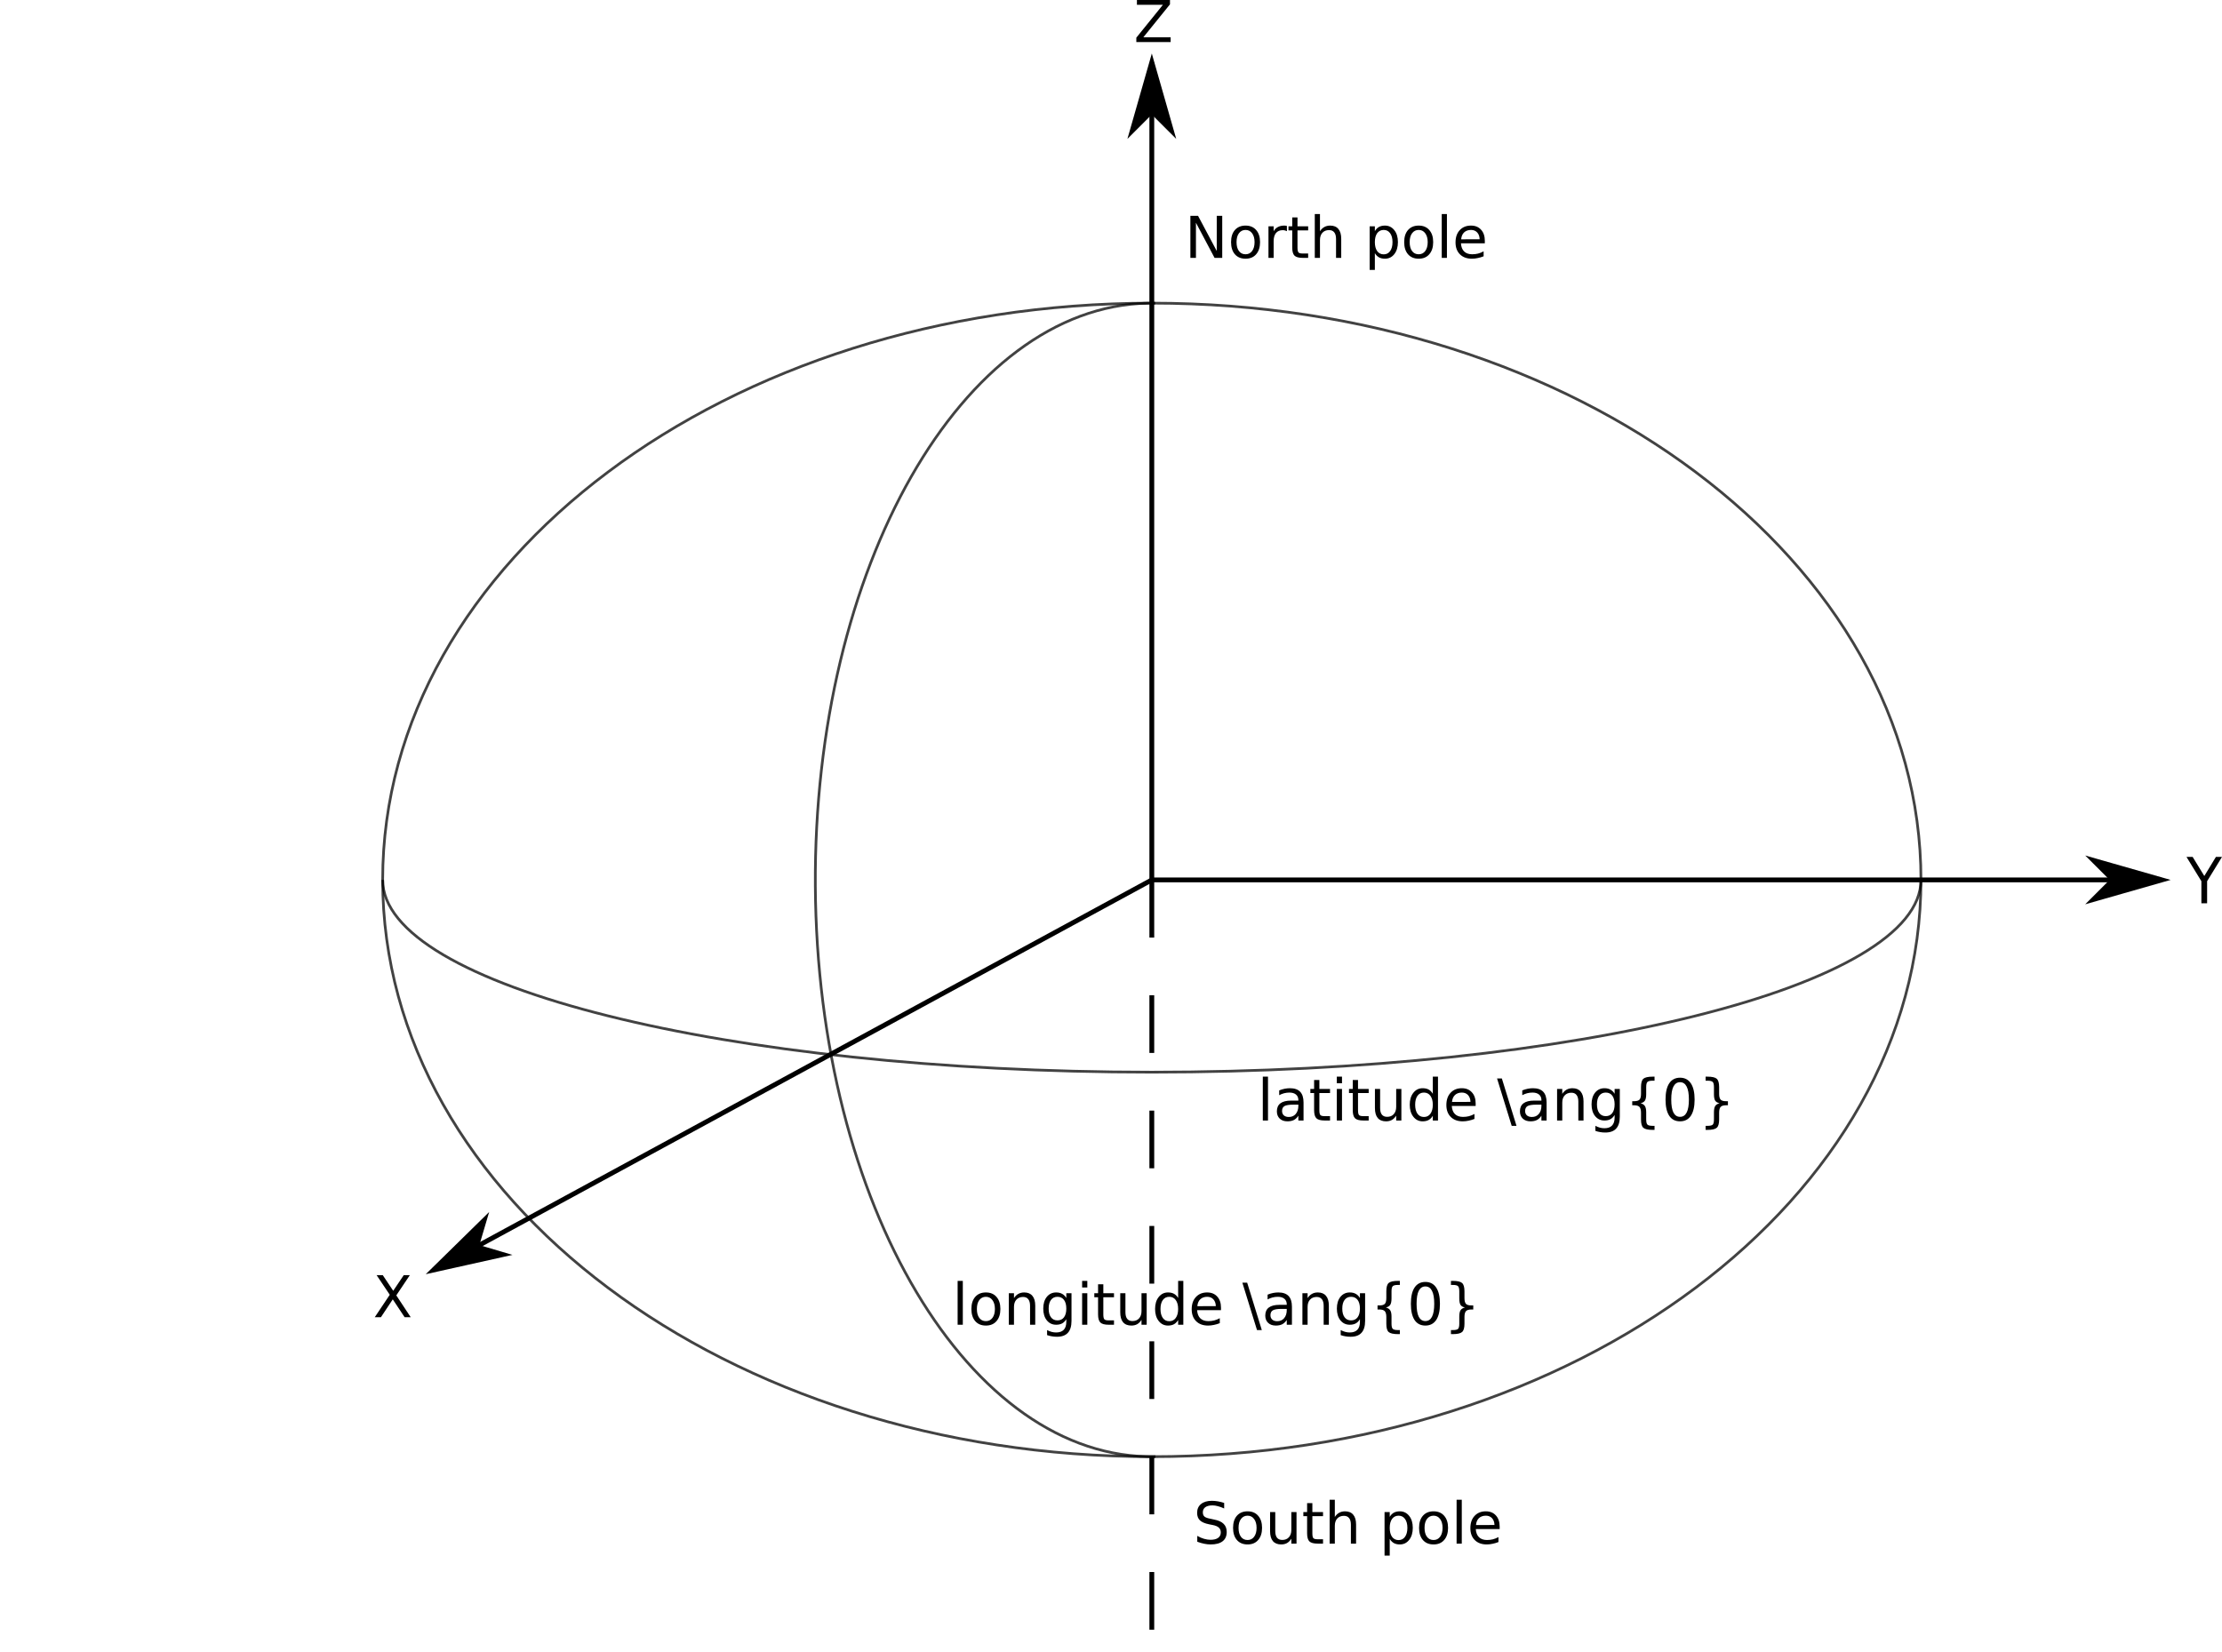
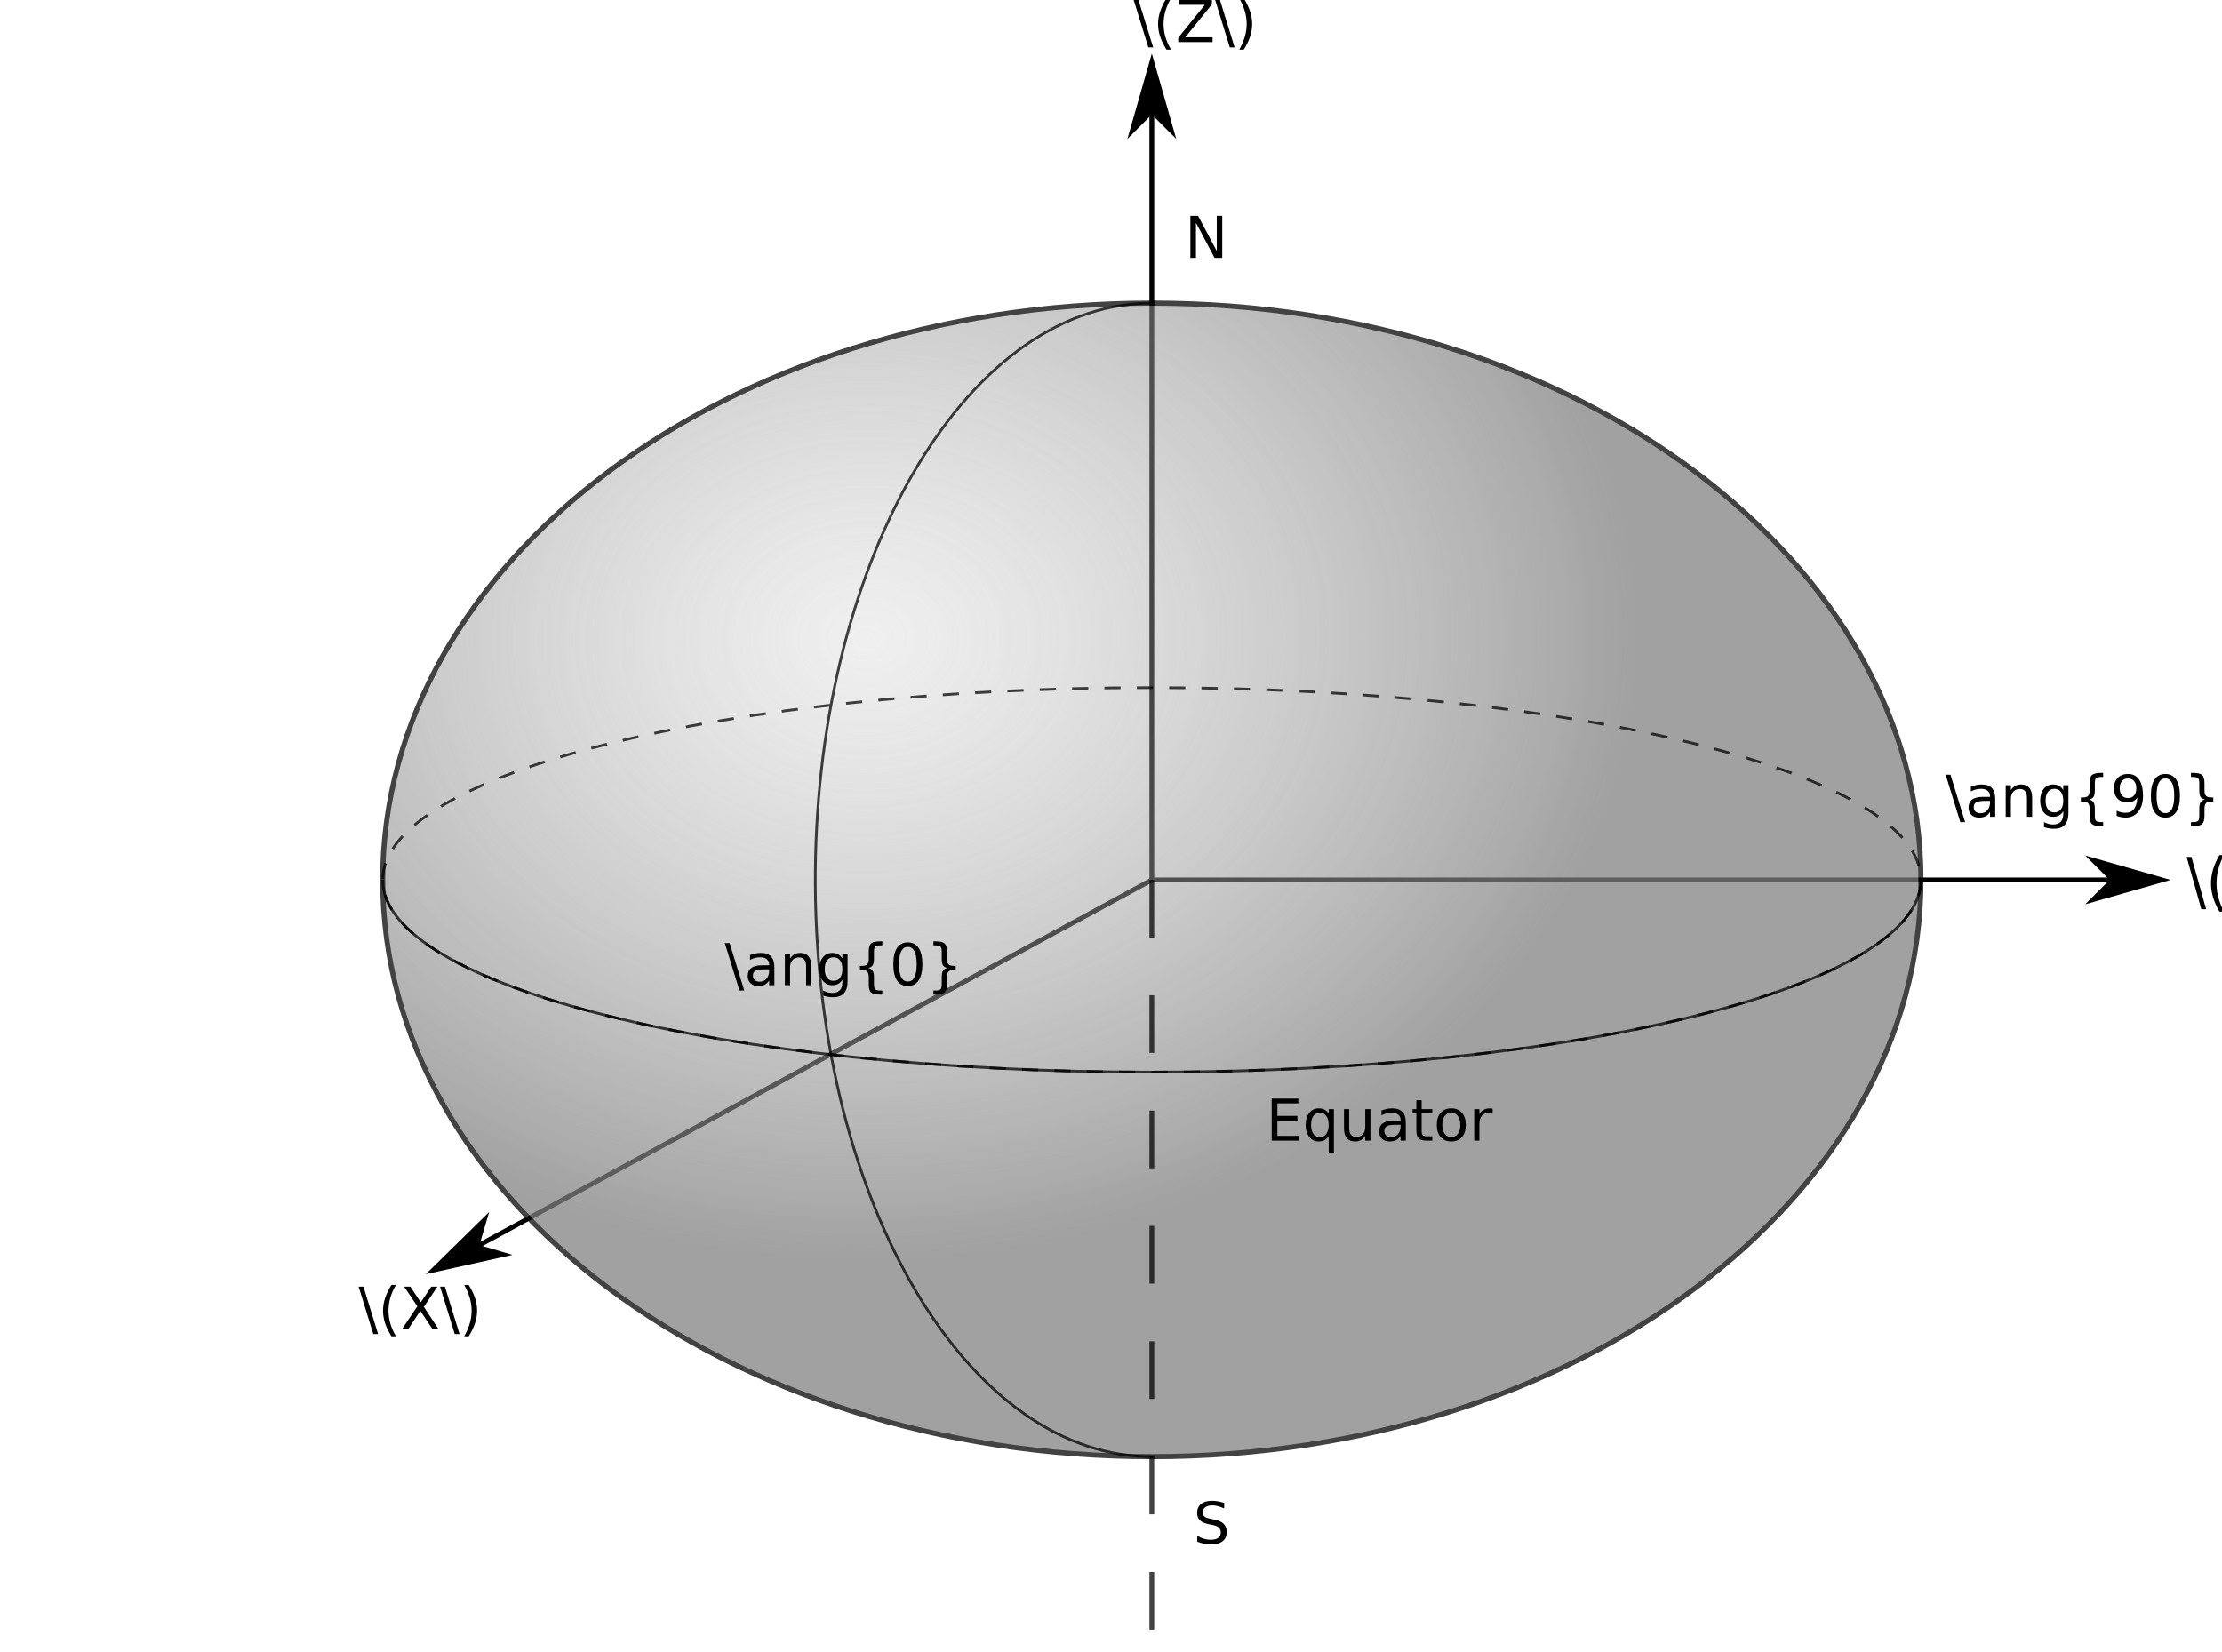
- <svg xmlns="http://www.w3.org/2000/svg" width="462.227" height="343.571" id="svg2" version="1.1">
+ <svg xmlns="http://www.w3.org/2000/svg" xmlns:xlink="http://www.w3.org/1999/xlink" width="462.227" height="343.571" id="svg2" version="1.1">
  <defs id="defs4">
+     <linearGradient id="linearGradient3815">
+       <stop style="stop-color:#bcbcbc;stop-opacity:0.301;" offset="0" id="stop3817" />
+       <stop style="stop-color:#808080;stop-opacity:1;" offset="1" id="stop3819" />
+     </linearGradient>
+     <linearGradient id="linearGradient3795">
+       <stop style="stop-color:#757575;stop-opacity:1;" offset="0" id="stop3797" />
+       <stop style="stop-color:#949494;stop-opacity:1;" offset="1" id="stop3799" />
+     </linearGradient>
    <marker orient="auto" refY="0" refX="0" id="Arrow1Lstart" style="overflow:visible">
      <path id="path3775" d="M 0,0 5,-5 -12.5,0 5,5 0,0 z" style="fill-rule:evenodd;stroke:#000000;stroke-width:1pt" transform="matrix(0.8,0,0,0.8,10,0)" />
    </marker>
    <marker orient="auto" refY="0" refX="0" id="Arrow1Lend" style="overflow:visible">
      <path id="path3778" d="M 0,0 5,-5 -12.5,0 5,5 0,0 z" style="fill-rule:evenodd;stroke:#000000;stroke-width:1pt" transform="matrix(-0.8,0,0,-0.8,-10,0)" />
    </marker>
+     <radialGradient xlink:href="#linearGradient3815" id="radialGradient3821" cx="310.725" cy="125.342" fx="310.725" fy="125.342" r="160.28" gradientTransform="matrix(0.9999035,-0.01389466,0.01120672,0.8064711,-1.374682,45.30041)" gradientUnits="userSpaceOnUse" />
  </defs>
  <g id="layer1" transform="translate(29.60366,-219.2914)">
    <path style="fill:none;stroke:#000000;stroke-opacity:1;marker-start:url(#Arrow1Lstart);marker-end:url(#Arrow1Lend)" d="m 210,232.362 0,170 210,0" id="path2985" />
    <path style="fill:none;stroke:#000000;stroke-width:1px;stroke-linecap:butt;stroke-linejoin:miter;stroke-opacity:1;marker-start:none;marker-end:url(#Arrow1Lend)" d="M 210,402.362 60.665,483.475" id="path2987" />
-     <path style="opacity:0.74;fill:none;stroke:#000000;stroke-width:0.561;stroke-linecap:butt;stroke-miterlimit:10;stroke-opacity:1;stroke-dasharray:none" id="path2991" d="m 530,192.362 c 0,66.274 -71.634,120 -160,120 -88.366,0 -160,-53.726 -160,-120 0,-66.274 71.634,-120 160,-120 88.366,0 160,53.726 160,120 z" transform="translate(-160,210)" />
+     <path style="opacity:0.74;fill:url(#radialGradient3821);stroke:#000000;stroke-width:1.063;stroke-linecap:butt;stroke-miterlimit:10;stroke-opacity:1;stroke-dasharray:none;fill-opacity:1" id="path2991" d="m 530,192.362 c 0,66.274 -71.634,120 -160,120 -88.366,0 -160,-53.726 -160,-120 0,-66.274 71.634,-120 160,-120 88.366,0 160,53.726 160,120 z" transform="translate(-160,210)" />
    <path transform="translate(-160,210)" d="m 370.763,312.355 c -38.658,0.722 -70.337,-52.415 -70.759,-118.685 -0.421,-66.27 30.575,-120.578 69.233,-121.301 0.495,-0.009 0.99,-0.009 1.484,-7.52e-4" id="path3761" style="opacity:0.74;fill:none;stroke:#000000;stroke-width:0.561;stroke-linecap:butt;stroke-miterlimit:10;stroke-opacity:1;stroke-dasharray:none" />
    <path transform="translate(-160,210)" d="m 530,192.362 c 0,22.091 -71.634,40 -160,40 -88.366,0 -160,-17.909 -160,-40 0,0 0,0 0,0" id="path3769" style="opacity:0.74;fill:none;stroke:#000000;stroke-width:0.561;stroke-linecap:butt;stroke-miterlimit:10;stroke-opacity:1;stroke-dasharray:none" />
    <text xml:space="preserve" style="font-size:12.595px;font-style:normal;font-variant:normal;font-weight:normal;font-stretch:normal;line-height:125%;letter-spacing:0px;word-spacing:0px;fill:#000000;fill-opacity:1;stroke:none;font-family:DejaVu Sans;-inkscape-font-specification:DejaVu Sans" x="446.349" y="387.992" id="text4953" transform="scale(0.9527732,1.049568)">
-       <tspan id="tspan4955" x="446.349" y="387.992">Y</tspan>
+       <tspan id="tspan4955" x="446.349" y="387.992">\(Y\)</tspan>
    </text>
    <text xml:space="preserve" style="font-size:12px;font-style:normal;font-variant:normal;font-weight:normal;font-stretch:normal;line-height:125%;letter-spacing:0px;word-spacing:0px;fill:#000000;fill-opacity:1;stroke:none;font-family:DejaVu Sans;-inkscape-font-specification:DejaVu Sans" x="206.229" y="228.039" id="text4957">
-       <tspan id="tspan4959" x="206.229" y="228.039">Z</tspan>
+       <tspan id="tspan4959" x="206.229" y="228.039">\(Z\)</tspan>
    </text>
-     <text xml:space="preserve" style="font-size:12px;font-style:normal;font-variant:normal;font-weight:normal;font-stretch:normal;line-height:125%;letter-spacing:0px;word-spacing:0px;fill:#000000;fill-opacity:1;stroke:none;font-family:DejaVu Sans;-inkscape-font-specification:DejaVu Sans" x="47.992" y="493.348" id="text4961">
-       <tspan id="tspan4963" x="47.992" y="493.348">X</tspan>
+     <text xml:space="preserve" style="font-size:12px;font-style:normal;font-variant:normal;font-weight:normal;font-stretch:normal;line-height:125%;letter-spacing:0px;word-spacing:0px;fill:#000000;fill-opacity:1;stroke:none;font-family:DejaVu Sans;-inkscape-font-specification:DejaVu Sans" x="44.998" y="495.743" id="text4961">
+       <tspan id="tspan4963" x="44.998" y="495.743">\(X\)</tspan>
    </text>
-     <text xml:space="preserve" style="font-size:12px;font-style:normal;font-variant:normal;font-weight:normal;font-stretch:normal;line-height:125%;letter-spacing:0px;word-spacing:0px;fill:#000000;fill-opacity:1;stroke:none;font-family:DejaVu Sans;-inkscape-font-specification:DejaVu Sans" x="231.965" y="452.423" id="text4965">
-       <tspan id="tspan4967" x="231.965" y="452.423">latitude \ang{0}</tspan>
+     <text xml:space="preserve" style="font-size:12px;font-style:normal;font-variant:normal;font-weight:normal;font-stretch:normal;line-height:125%;letter-spacing:0px;word-spacing:0px;fill:#000000;fill-opacity:1;stroke:none;font-family:DejaVu Sans;-inkscape-font-specification:DejaVu Sans" x="233.761" y="456.615" id="text4965">
+       <tspan id="tspan4967" x="233.761" y="456.615">Equator</tspan>
    </text>
-     <text xml:space="preserve" style="font-size:12px;font-style:normal;font-variant:normal;font-weight:normal;font-stretch:normal;line-height:125%;letter-spacing:0px;word-spacing:0px;fill:#000000;fill-opacity:1;stroke:none;font-family:DejaVu Sans;-inkscape-font-specification:DejaVu Sans" x="168.479" y="494.917" id="text4969">
-       <tspan id="tspan4971" x="168.479" y="494.917">longitude \ang{0}</tspan>
+     <text xml:space="preserve" style="font-size:12px;font-style:normal;font-variant:normal;font-weight:normal;font-stretch:normal;line-height:125%;letter-spacing:0px;word-spacing:0px;fill:#000000;fill-opacity:1;stroke:none;font-family:DejaVu Sans;-inkscape-font-specification:DejaVu Sans" x="121.179" y="424.266" id="text4969">
+       <tspan id="tspan4971" x="121.179" y="424.266">\ang{0}</tspan>
    </text>
-     <path style="fill:none;stroke:#000000;stroke-width:1;stroke-linecap:butt;stroke-linejoin:miter;stroke-miterlimit:4;stroke-opacity:1;stroke-dasharray:12, 12;stroke-dashoffset:0" d="m 210,402.362 0,160" id="path4973" />
+     <path style="fill:none;stroke:#000000;stroke-width:1;stroke-linecap:butt;stroke-linejoin:miter;stroke-miterlimit:4;stroke-opacity:1;stroke-dasharray:12, 12;stroke-dashoffset:0;opacity:0.74" d="m 210,402.362 0,160" id="path4973" />
    <text xml:space="preserve" style="font-size:12px;font-style:normal;font-variant:normal;font-weight:normal;font-stretch:normal;line-height:125%;letter-spacing:0px;word-spacing:0px;fill:#000000;fill-opacity:1;stroke:none;font-family:DejaVu Sans;-inkscape-font-specification:DejaVu Sans" x="216.851" y="272.942" id="text4975">
-       <tspan id="tspan4977" x="216.851" y="272.942">North pole</tspan>
+       <tspan id="tspan4977" x="216.851" y="272.942">N</tspan>
    </text>
    <text id="text4979" y="540.451" x="218.629" style="font-size:12px;font-style:normal;font-variant:normal;font-weight:normal;font-stretch:normal;line-height:125%;letter-spacing:0px;word-spacing:0px;fill:#000000;fill-opacity:1;stroke:none;font-family:DejaVu Sans;-inkscape-font-specification:DejaVu Sans" xml:space="preserve">
-       <tspan y="540.451" x="218.629" id="tspan4983">South pole</tspan>
+       <tspan y="540.451" x="218.629" id="tspan4983">S</tspan>
    </text>
+     <text xml:space="preserve" style="font-size:12px;font-style:normal;font-variant:normal;font-weight:normal;font-stretch:normal;line-height:125%;letter-spacing:0px;word-spacing:0px;fill:#000000;fill-opacity:1;stroke:none;font-family:DejaVu Sans;-inkscape-font-specification:DejaVu Sans" x="375.144" y="389.228" id="text3825">
+       <tspan id="tspan3827" x="375.144" y="389.228">\ang{90} East</tspan>
+     </text>
+     <path style="opacity:0.74;fill:none;stroke:#000000;stroke-width:0.561;stroke-linecap:butt;stroke-miterlimit:10;stroke-opacity:1;stroke-dasharray:3.366,3.366;stroke-dashoffset:0" id="path3829" d="m 530,192.362 a 160,40 0 1 1 -320,0 160,40 0 1 1 320,0 z" transform="translate(-160,210)" />
  </g>
</svg>
